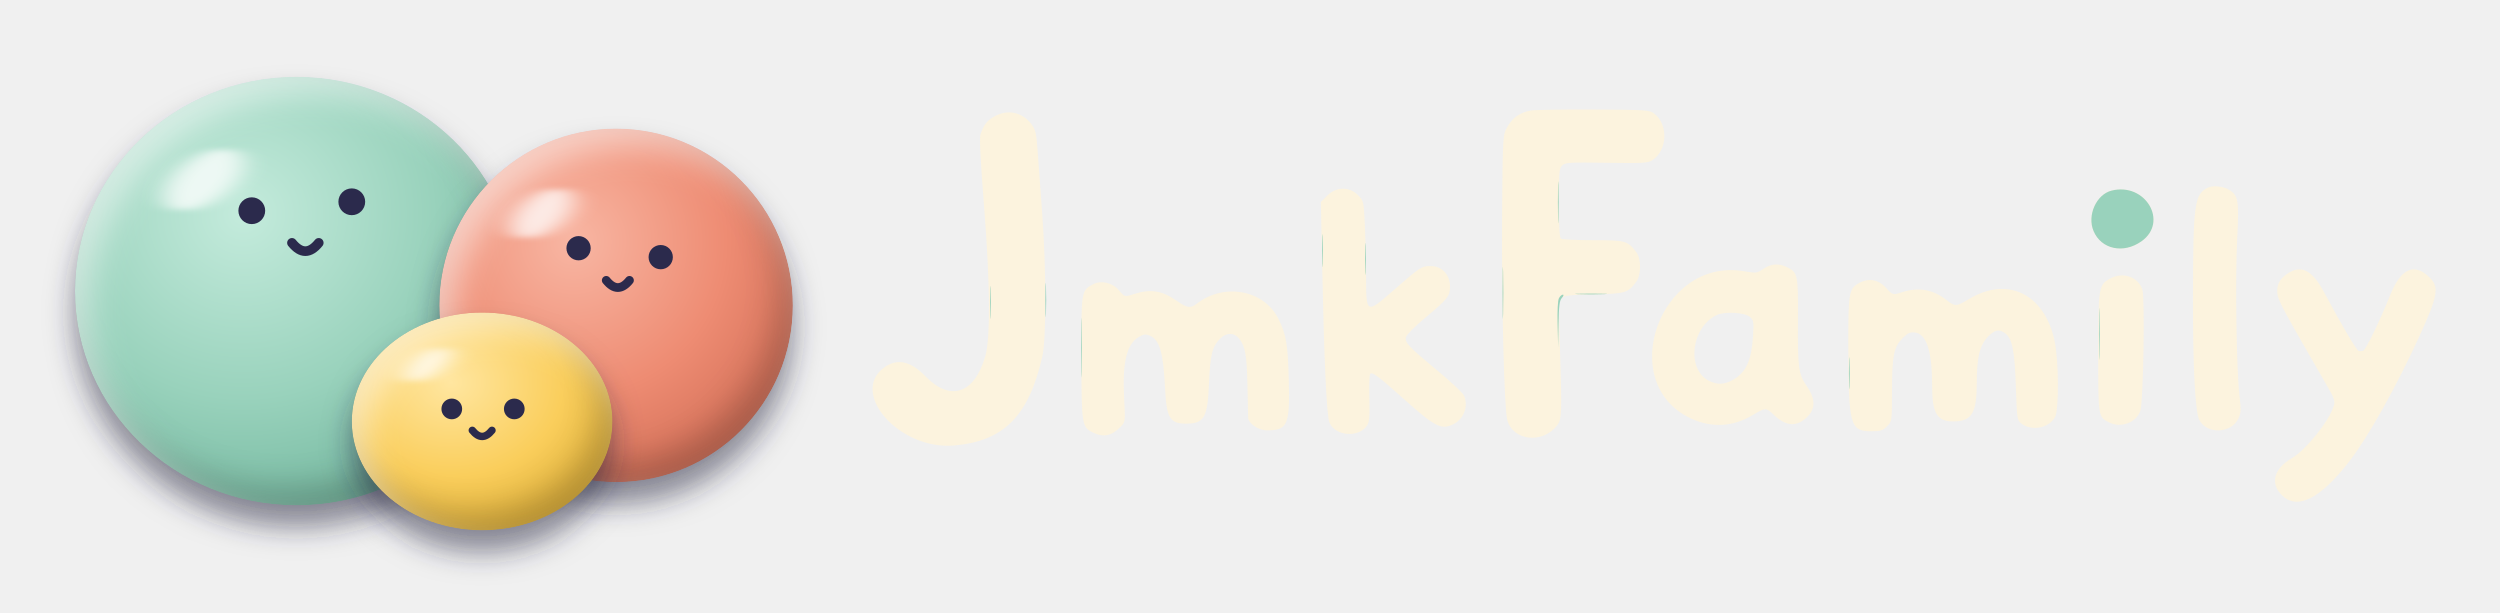
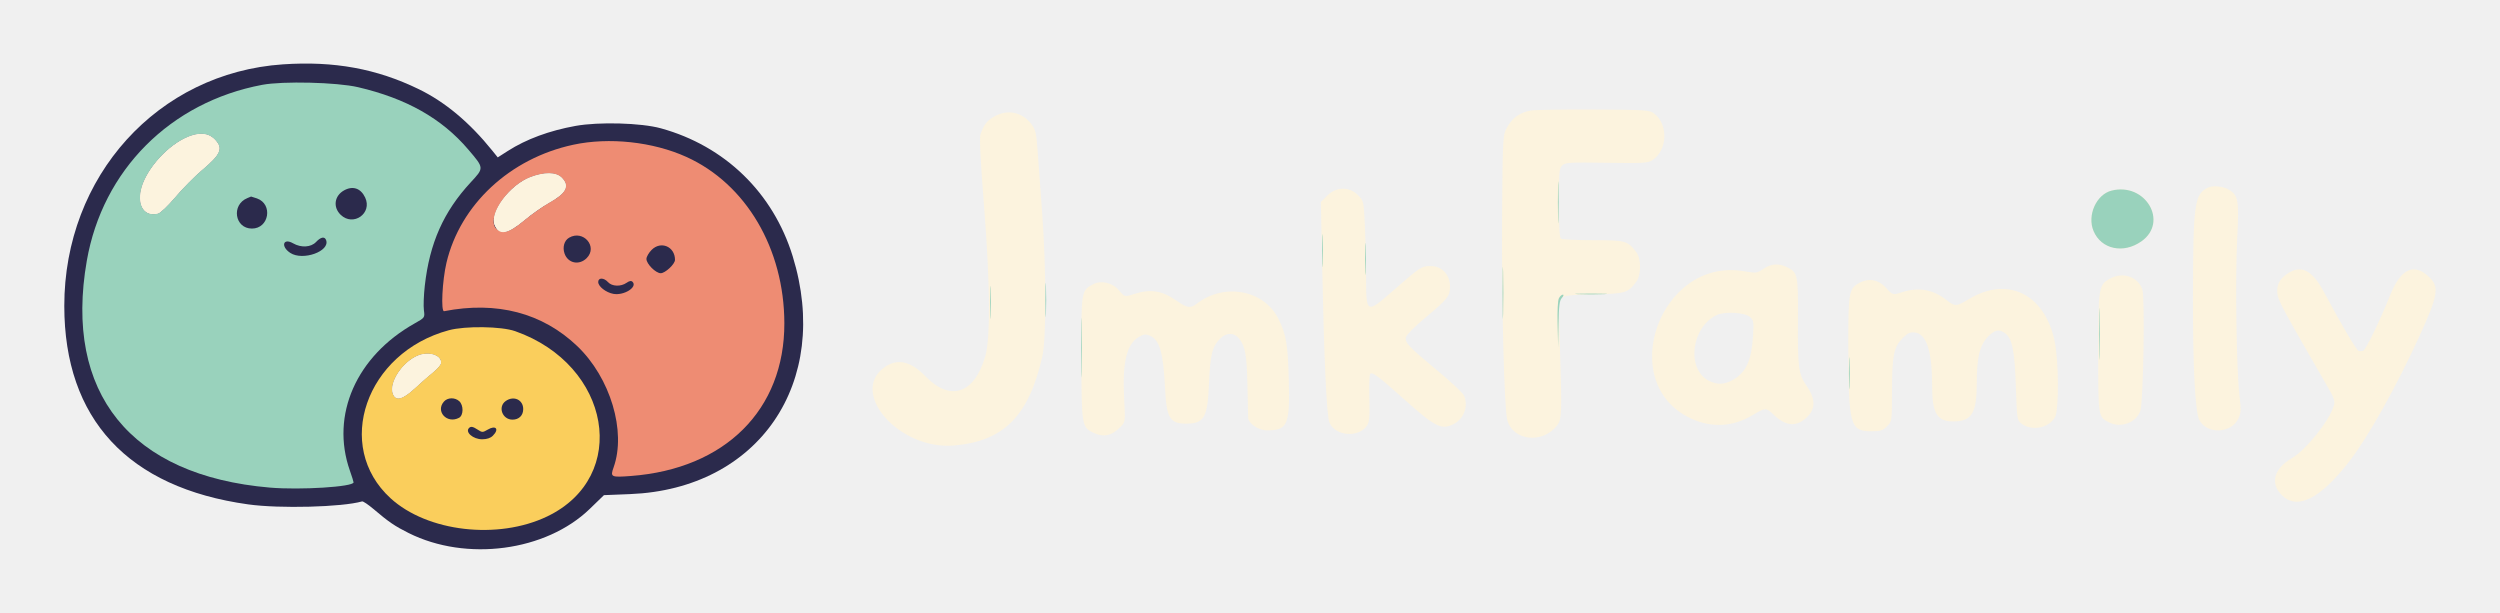
<svg xmlns="http://www.w3.org/2000/svg" viewBox="0 0 1400 343" role="img" aria-label="JmkFamily">
  <defs>
-     <radialGradient id="dgt" cx="38%" cy="32%" r="78%">
-       <stop offset="0" stop-color="#C4EBDC" />
-       <stop offset=".55" stop-color="#99D2BC" />
-       <stop offset="1" stop-color="#6FB49B" />
-     </radialGradient>
-     <radialGradient id="dgc" cx="38%" cy="32%" r="78%">
-       <stop offset="0" stop-color="#F8B6A3" />
-       <stop offset=".55" stop-color="#EE8C73" />
-       <stop offset="1" stop-color="#CF6A52" />
-     </radialGradient>
-     <radialGradient id="dgy" cx="38%" cy="32%" r="78%">
-       <stop offset="0" stop-color="#FFE6A0" />
-       <stop offset=".55" stop-color="#FACE5C" />
-       <stop offset="1" stop-color="#DFAE33" />
-     </radialGradient>
-     <filter id="dclay" x="-20%" y="-20%" width="140%" height="150%" color-interpolation-filters="sRGB">
-       <feGaussianBlur in="SourceAlpha" stdDeviation="9" result="b" />
-       <feOffset in="b" dx="-7" dy="-9" result="o1" />
-       <feComposite in="SourceAlpha" in2="o1" operator="out" result="sh" />
-       <feFlood flood-color="#000" flood-opacity=".22" />
-       <feComposite in2="sh" operator="in" result="inShadow" />
-       <feOffset in="b" dx="8" dy="10" result="o2" />
-       <feComposite in="SourceAlpha" in2="o2" operator="out" result="hl" />
-       <feFlood flood-color="#fff" flood-opacity=".55" />
-       <feComposite in2="hl" operator="in" result="inLight" />
-       <feMerge>
-         <feMergeNode in="SourceGraphic" />
-         <feMergeNode in="inShadow" />
-         <feMergeNode in="inLight" />
-       </feMerge>
-       <feComposite in2="SourceAlpha" operator="in" />
-     </filter>
-     <filter id="ddrop" x="-30%" y="-30%" width="160%" height="170%">
-       <feGaussianBlur stdDeviation="8" />
-     </filter>
-     <filter id="dsoft" x="-50%" y="-50%" width="200%" height="200%">
-       <feGaussianBlur stdDeviation="5" />
-     </filter>
+     <clipPath id="cd">
+       <path d="M 158.500 36.032 C 88.375 40.766, 35.967 98.660, 36.006 171.349 C 36.039 234.639, 71.651 273.063, 138.977 282.453 C 156.636 284.916, 191.506 284.008, 202.770 280.792 C 203.333 280.632, 206.203 282.547, 209.147 285.048 C 217.701 292.316, 221.039 294.597, 228.818 298.488 C 261.174 314.676, 305.728 308.741, 330.274 284.973 L 338.216 277.283 352.858 276.697 C 424.957 273.814, 465.698 214.214, 443.908 143.500 C 432.947 107.930, 405.937 81.724, 370.054 71.845 C 359.021 68.808, 335.426 68.147, 322.312 70.508 C 307.647 73.149, 294.690 77.938, 284.393 84.525 L 278.741 88.141 275.663 84.321 C 262.968 68.563, 249.261 57.107, 234.535 49.945 C 210.901 38.453, 187.116 34.101, 158.500 36.032" />
+     </clipPath>
  </defs>
  <g id="symbol">
-     <g>
-       <ellipse cx="166" cy="175" rx="124" ry="120" fill="#1E1D38" opacity="0.5" filter="url(#ddrop)" />
-       <ellipse cx="166" cy="163" rx="124" ry="120" fill="url(#dgt)" filter="url(#dclay)" />
-       <ellipse cx="113.92" cy="100.6" rx="24.8" ry="13.2" transform="rotate(-32 113.92 100.6)" fill="#fff" opacity=".75" filter="url(#dsoft)" />
-       <circle cx="141" cy="118" r="7.5" fill="#2B2A4C" />
-       <circle cx="197" cy="113" r="7.5" fill="#2B2A4C" />
-       <path d="M163.5 136 Q171 145.3 178.5 136" fill="none" stroke="#2B2A4C" stroke-width="5.4" stroke-linecap="round" />
-     </g>
-     <g>
-       <ellipse cx="345" cy="183" rx="99" ry="99" fill="#1E1D38" opacity="0.5" filter="url(#ddrop)" />
-       <ellipse cx="345" cy="171" rx="99" ry="99" fill="url(#dgc)" filter="url(#dclay)" />
-       <ellipse cx="303.42" cy="119.52" rx="19.8" ry="10.89" transform="rotate(-32 303.42 119.52)" fill="#fff" opacity=".75" filter="url(#dsoft)" />
-       <circle cx="324" cy="139" r="6.8" fill="#2B2A4C" />
-       <circle cx="370" cy="144" r="6.8" fill="#2B2A4C" />
-       <path d="M339.5 157 Q346 165.06 352.5 157" fill="none" stroke="#2B2A4C" stroke-width="4.896" stroke-linecap="round" />
-     </g>
-     <g>
-       <ellipse cx="270" cy="248" rx="73" ry="61" fill="#1E1D38" opacity="0.5" filter="url(#ddrop)" />
-       <ellipse cx="270" cy="236" rx="73" ry="61" fill="url(#dgy)" filter="url(#dclay)" />
-       <ellipse cx="239.34" cy="204.28" rx="14.6" ry="6.71" transform="rotate(-32 239.34 204.28)" fill="#fff" opacity=".75" filter="url(#dsoft)" />
-       <circle cx="253" cy="229" r="5.8" fill="#2B2A4C" />
-       <circle cx="288" cy="229" r="5.8" fill="#2B2A4C" />
-       <path d="M264.5 241 Q270 247.82 275.5 241" fill="none" stroke="#2B2A4C" stroke-width="4.176" stroke-linecap="round" />
+     <path fill="#2B2A4C" fill-rule="evenodd" d="M 158.500 36.032 C 88.375 40.766, 35.967 98.660, 36.006 171.349 C 36.039 234.639, 71.651 273.063, 138.977 282.453 C 156.636 284.916, 191.506 284.008, 202.770 280.792 C 203.333 280.632, 206.203 282.547, 209.147 285.048 C 217.701 292.316, 221.039 294.597, 228.818 298.488 C 261.174 314.676, 305.728 308.741, 330.274 284.973 L 338.216 277.283 352.858 276.697 C 424.957 273.814, 465.698 214.214, 443.908 143.500 C 432.947 107.930, 405.937 81.724, 370.054 71.845 C 359.021 68.808, 335.426 68.147, 322.312 70.508 C 307.647 73.149, 294.690 77.938, 284.393 84.525 L 278.741 88.141 275.663 84.321 C 262.968 68.563, 249.261 57.107, 234.535 49.945 C 210.901 38.453, 187.116 34.101, 158.500 36.032 M 103.216 77.580 C 92.190 83.074, 81.255 96.034, 78.948 106.340 C 76.897 115.509, 81.132 121.439, 88.425 119.608 C 89.806 119.261, 94.029 115.232, 98.233 110.250 C 102.293 105.437, 108.932 98.718, 112.986 95.319 C 123.769 86.275, 125.119 82.965, 120.077 77.923 C 116.229 74.075, 110.483 73.958, 103.216 77.580 M 297 99.213 C 285.461 103.638, 274.060 118.903, 276.998 125.994 C 279.524 132.094, 284.061 131.304, 293.947 123.045 C 297.785 119.838, 303.851 115.578, 307.426 113.579 C 317.188 108.119, 319.206 104.115, 314.545 99.455 C 311.403 96.313, 304.801 96.222, 297 99.213 M 234.202 199.049 C 225.380 202.589, 217.651 214.321, 220.026 220.568 C 221.634 224.798, 225.503 223.770, 232.507 217.250 C 235.905 214.088, 240.555 210.012, 242.842 208.194 C 245.129 206.375, 247 204.082, 247 203.099 C 247 198.841, 240.134 196.669, 234.202 199.049" />
+     <g clip-path="url(#cd)">
+       <path fill="#99D2BC" fill-rule="evenodd" d="M 146.834 47.508 C 95.385 57.209, 57.466 95.245, 48.609 146.037 C 35.688 220.130, 73.041 266.394, 151.164 273.057 C 168.179 274.508, 198 272.633, 198 270.113 C 198 269.738, 197.070 266.784, 195.933 263.549 C 185.003 232.452, 199.518 199.475, 232.223 181.100 C 237.946 177.884, 237.946 177.884, 237.381 173.692 C 237.070 171.386, 237.298 165.225, 237.888 160 C 240.585 136.102, 248.383 118.551, 263.608 102.106 C 271.143 93.967, 271.162 94.207, 262.210 83.703 C 247.427 66.355, 227.585 55.139, 200.500 48.821 C 188.668 46.060, 158.435 45.321, 146.834 47.508 M 103.216 77.580 C 92.190 83.074, 81.255 96.034, 78.948 106.340 C 76.897 115.509, 81.132 121.439, 88.425 119.608 C 89.806 119.261, 94.029 115.232, 98.233 110.250 C 102.293 105.437, 108.932 98.718, 112.986 95.319 C 123.769 86.275, 125.119 82.965, 120.077 77.923 C 116.229 74.075, 110.483 73.958, 103.216 77.580 M 192.775 106.559 C 187.241 109.562, 186.317 116.014, 190.805 120.313 C 197.866 127.078, 208.662 119.411, 204.481 110.601 C 202.030 105.436, 197.639 103.919, 192.775 106.559 M 138.500 110.945 C 129.401 114.670, 131.421 128, 141.085 128 C 150.713 128, 152.984 114.282, 143.881 111.108 C 142.132 110.499, 140.656 110.029, 140.601 110.063 C 140.545 110.098, 139.600 110.495, 138.500 110.945 M 177 135.500 C 174.150 138.534, 168.654 138.856, 164.124 136.257 C 158.512 133.036, 157.059 138.027, 162.560 141.631 C 169.581 146.232, 185.011 140.683, 182.608 134.422 C 181.789 132.287, 179.628 132.703, 177 135.500" />
+       <path fill="#EE8C73" fill-rule="evenodd" d="M 321 81.059 C 285.542 88.695, 257.720 114.588, 250.028 147.112 C 247.659 157.126, 246.802 174.636, 248.699 174.267 C 278.238 168.526, 303.747 175.217, 323.253 193.822 C 341.799 211.512, 350.817 241.583, 343.617 261.724 C 341.670 267.172, 342.128 267.399, 353.350 266.550 C 406.106 262.561, 439.353 229.443, 439.238 180.997 C 439.140 139.262, 417.807 103.030, 384.421 87.892 C 365.644 79.378, 341.091 76.733, 321 81.059 M 297 99.213 C 282.595 104.737, 270.639 125.144, 279.454 129.161 C 283.100 130.822, 285.978 129.607, 294.082 122.983 C 298.162 119.648, 304.296 115.350, 307.713 113.432 C 317.185 108.114, 319.161 104.070, 314.545 99.455 C 311.403 96.313, 304.801 96.222, 297 99.213 M 318.695 133.111 C 315.980 134.690, 314.905 138.429, 316.144 141.984 C 318.050 147.452, 324.340 148.751, 328.545 144.545 C 334.947 138.144, 326.632 128.493, 318.695 133.111 M 364.923 139.923 C 363.315 141.531, 362 143.815, 362 145 C 362 147.784, 367.216 153, 370 153 C 372.532 153, 378 147.881, 378 145.511 C 378 138.090, 370.122 134.724, 364.923 139.923 M 335 157.927 C 335 160.406, 339.292 163.776, 343.440 164.555 C 349.361 165.666, 357.178 160.778, 354.217 157.817 C 353.486 157.086, 352.471 157.257, 350.862 158.384 C 347.666 160.623, 342.707 160.439, 340.500 158 C 338.156 155.410, 335 155.369, 335 157.927" />
+       <path fill="#FACE5C" fill-rule="evenodd" d="M 251.322 184.935 C 204.864 197.480, 186.735 249.795, 218.717 279.024 C 239.325 297.859, 278.841 302.443, 306.441 289.199 C 353.005 266.856, 342.194 204.340, 288.500 185.456 C 280.726 182.722, 260.562 182.440, 251.322 184.935 M 234.202 199.049 C 225.380 202.589, 217.651 214.321, 220.026 220.568 C 221.634 224.798, 225.503 223.770, 232.507 217.250 C 235.905 214.088, 240.555 210.012, 242.842 208.194 C 245.129 206.375, 247 204.082, 247 203.099 C 247 198.841, 240.134 196.669, 234.202 199.049 M 248.655 224.829 C 243.674 230.332, 250.335 237.567, 257.066 233.965 C 259.611 232.603, 259.676 226.921, 257.171 224.655 C 254.756 222.469, 250.716 222.552, 248.655 224.829 M 283.223 224.557 C 278.645 227.763, 281.263 235, 287 235 C 290.617 235, 293 232.650, 293 229.084 C 293 223.860, 287.713 221.412, 283.223 224.557 M 262.667 239.667 C 260.327 242.006, 264.952 246, 270 246 C 272.667 246, 274.667 245.333, 276 244 C 279.739 240.261, 277.695 237.886, 273.083 240.610 C 270.349 242.225, 269.998 242.229, 267.616 240.668 C 264.861 238.863, 263.704 238.629, 262.667 239.667" />
+       <path fill="#FCF3DE" fill-rule="evenodd" d="M 103.216 77.580 C 92.190 83.074, 81.255 96.034, 78.948 106.340 C 76.897 115.509, 81.132 121.439, 88.425 119.608 C 89.806 119.261, 94.029 115.232, 98.233 110.250 C 102.293 105.437, 108.932 98.718, 112.986 95.319 C 123.769 86.275, 125.119 82.965, 120.077 77.923 C 116.229 74.075, 110.483 73.958, 103.216 77.580 M 297 99.213 C 285.461 103.638, 274.060 118.903, 276.998 125.994 C 279.524 132.094, 284.061 131.304, 293.947 123.045 C 297.785 119.838, 303.851 115.578, 307.426 113.579 C 317.188 108.119, 319.206 104.115, 314.545 99.455 C 311.403 96.313, 304.801 96.222, 297 99.213 M 234.202 199.049 C 225.380 202.589, 217.651 214.321, 220.026 220.568 C 221.634 224.798, 225.503 223.770, 232.507 217.250 C 235.905 214.088, 240.555 210.012, 242.842 208.194 C 245.129 206.375, 247 204.082, 247 203.099 C 247 198.841, 240.134 196.669, 234.202 199.049" />
    </g>
  </g>
  <g id="wordmark">
    <path fill="#FCF3DE" fill-rule="evenodd" d="M 857 61.917 C 851.025 63.156, 847.188 65.824, 844.289 70.756 C 841.500 75.500, 841.500 75.500, 841.173 121.500 C 840.835 168.979, 842.351 228.727, 844.057 235.159 C 847.207 247.033, 864.223 248.731, 872.192 237.966 C 874.568 234.757, 874.696 230.925, 873.601 196 C 872.777 169.740, 872.823 168.425, 874.619 166.846 C 876.163 165.489, 879.396 165.131, 892.677 164.846 C 910.239 164.470, 911.631 164.054, 916.325 157.766 C 919.103 154.046, 919.147 145.013, 916.406 141.341 C 911.537 134.821, 910.401 134.500, 892.165 134.500 C 882.999 134.500, 874.938 134.136, 874.250 133.691 C 873.321 133.090, 873 127.927, 873 113.596 C 873 95.829, 873.152 94.173, 874.925 92.568 C 876.662 90.996, 879.091 90.858, 899.709 91.163 C 920.399 91.468, 922.829 91.329, 925.331 89.696 C 933.878 84.117, 934.372 69.503, 926.217 63.500 C 923.647 61.608, 921.795 61.492, 892 61.345 C 874.675 61.260, 858.925 61.517, 857 61.917 M 556.454 65.445 C 552.501 67.814, 551.038 69.742, 549.074 75.174 C 548.400 77.040, 549.019 89.446, 551.121 116.174 C 554.461 158.633, 554.698 189.404, 551.764 199.500 C 545.599 220.716, 532.102 225.115, 518 210.502 C 510.224 202.445, 502.787 200.680, 495.898 205.258 C 474.775 219.295, 503.369 252.189, 534.337 249.478 C 562.163 247.042, 576.089 232.996, 583.693 199.698 C 585.964 189.754, 585.932 151.090, 583.628 119.500 C 582.665 106.300, 581.505 90.433, 581.050 84.241 C 580.318 74.281, 579.916 72.578, 577.560 69.489 C 572.300 62.594, 563.896 60.983, 556.454 65.445 M 1236.096 105.211 C 1228.834 109.106, 1228.142 114.442, 1228.056 167.170 C 1227.994 205.373, 1229.314 230.773, 1231.590 235.173 C 1235.801 243.317, 1249.468 242.856, 1253.463 234.436 C 1254.999 231.200, 1255.069 229.706, 1254.082 221.336 C 1252.411 207.166, 1251.670 156.138, 1252.813 134.003 C 1253.920 112.583, 1253.476 109.668, 1248.622 106.488 C 1245.209 104.252, 1239.054 103.624, 1236.096 105.211 M 743.242 109.558 L 739.684 113.116 740.365 146.808 C 741.467 201.327, 742.907 232.841, 744.466 236.573 C 747.692 244.294, 760.923 245.346, 765.572 238.250 C 766.877 236.258, 767.111 233.448, 766.845 222.979 C 766.665 215.922, 766.870 209.797, 767.299 209.367 C 768.527 208.140, 771.821 210.611, 786.657 223.890 C 803.741 239.181, 807.325 240.952, 814.094 237.451 C 819.869 234.465, 822.446 227.268, 819.811 221.483 C 819.156 220.048, 812.744 214.002, 805.561 208.049 C 788.837 194.189, 786.581 191.806, 787.336 188.798 C 787.667 187.479, 792.332 182.784, 798.083 177.983 C 810.827 167.343, 812 165.862, 812 160.400 C 812 153.830, 807.441 149, 801.241 149 C 796.029 149, 795.540 149.320, 780.045 162.862 C 765.118 175.908, 765 175.843, 765 154.576 C 765 146.733, 764.702 134.058, 764.339 126.408 C 763.677 112.500, 763.677 112.500, 760.439 109.250 C 755.578 104.373, 748.297 104.503, 743.242 109.558 M 1182.500 106.733 C 1173.944 108.875, 1168.701 120.563, 1172.364 129.329 C 1176.665 139.622, 1189.091 142.308, 1199.220 135.134 C 1214.558 124.273, 1201.441 101.990, 1182.500 106.733 M 987.527 150.546 C 983.855 153.038, 983.617 153.066, 976.440 151.860 C 929.671 144.002, 904.375 214.434, 946.831 234.302 C 958.441 239.735, 970.481 239.093, 981.506 232.454 C 988.489 228.249, 989.136 228.223, 992.983 231.983 C 1000.154 238.993, 1006.426 239.340, 1012.445 233.058 C 1016.738 228.577, 1016.542 223.062, 1011.852 216.318 C 1007.127 209.525, 1006.671 206.120, 1006.847 179 C 1007.008 154.030, 1006.728 152.631, 1000.986 149.752 C 996.132 147.317, 991.919 147.566, 987.527 150.546 M 1280.912 153.280 C 1276.472 156.273, 1274.822 159.595, 1275.339 164.500 C 1275.737 168.265, 1278.448 173.286, 1303.594 216.819 C 1307.163 222.997, 1307.690 224.595, 1306.978 227.077 C 1304.569 235.475, 1291.455 251.891, 1283.367 256.631 C 1273.373 262.487, 1271.162 270.624, 1277.769 277.231 C 1286.391 285.852, 1299.132 279.537, 1315.477 258.543 C 1326.169 244.808, 1342.144 216.249, 1355.214 187.500 C 1365.228 165.473, 1366.019 160.819, 1360.659 155.459 C 1352.125 146.925, 1344.508 150.259, 1338.554 165.135 C 1332.756 179.620, 1324.894 195.827, 1323.382 196.407 C 1322.622 196.699, 1321.436 196.721, 1320.746 196.456 C 1319.528 195.989, 1311.128 181.695, 1301.470 163.654 C 1294.770 151.141, 1288.661 148.058, 1280.912 153.280 M 1181.984 155.835 C 1175.192 159.412, 1175.003 160.536, 1175.002 197.527 C 1175 233.685, 1174.952 233.372, 1181.011 236.506 C 1187.658 239.943, 1196.458 236.672, 1198.612 229.963 C 1200.295 224.721, 1201.230 166.440, 1199.702 162.035 C 1197.282 155.059, 1188.976 152.153, 1181.984 155.835 M 1040.381 158.910 C 1035.412 161.939, 1034.995 164.683, 1035.054 193.899 C 1035.144 238.314, 1036.011 241.500, 1048 241.500 C 1053.176 241.500, 1054.317 241.137, 1056.727 238.726 C 1059.500 235.951, 1059.500 235.951, 1059.523 218.726 C 1059.548 199.010, 1060.515 194.285, 1065.555 189.245 C 1068.247 186.553, 1069.591 185.932, 1072.184 186.184 C 1078.842 186.831, 1082 196.547, 1082 216.382 C 1082 231.402, 1084.759 236, 1093.772 236 C 1104.202 236, 1107 231.406, 1107 214.280 C 1107 199.910, 1108.704 193.096, 1113.497 188.303 C 1117.120 184.680, 1119.443 184.221, 1122.679 186.488 C 1126.813 189.383, 1128.208 196.103, 1128.877 216.341 C 1129.477 234.480, 1129.586 235.252, 1131.821 237.059 C 1137.485 241.639, 1147.393 239.818, 1150.819 233.567 C 1153.074 229.454, 1152.927 202.091, 1150.591 191.024 C 1145.013 164.593, 1124.279 154.428, 1102.588 167.489 C 1095.495 171.760, 1094.783 171.788, 1089.984 167.988 C 1082.533 162.086, 1074.366 160.664, 1065.105 163.655 C 1059.979 165.310, 1059.979 165.310, 1056.143 161.155 C 1051.658 156.297, 1045.990 155.489, 1040.381 158.910 M 612.096 159.209 C 605.479 162.764, 605.493 162.680, 605.572 200.332 C 605.653 238.436, 605.783 239.246, 612.357 242.365 C 618.170 245.124, 622.874 244.001, 627.856 238.667 C 630.170 236.191, 630.200 235.903, 629.504 222.822 C 628.448 202.970, 630.963 192.591, 637.779 188.669 C 640.505 187.100, 641.528 186.976, 643.839 187.933 C 649.407 190.240, 651.449 197.331, 652.461 217.882 C 653.267 234.232, 655.246 237.389, 664.603 237.247 C 674.423 237.099, 676.260 233.743, 677.058 214.500 C 677.725 198.438, 678.831 194.078, 683.400 189.510 C 686.787 186.122, 691.199 186.167, 693.912 189.616 C 697.373 194.015, 698.224 198.835, 698.573 216 C 698.757 225.075, 698.929 233.097, 698.954 233.827 C 699.069 237.137, 704.733 241, 709.473 241 C 721.096 241, 722.398 237.998, 721.722 212.756 C 721.182 192.608, 720.274 187.273, 715.890 178.494 C 707.786 162.268, 685.420 158.185, 670.115 170.137 C 666.753 172.764, 664.682 172.479, 659.252 168.643 C 650.842 162.702, 644.408 161.650, 635.018 164.683 C 629.807 166.366, 629.807 166.366, 626.634 162.586 C 623.035 158.299, 616.580 156.800, 612.096 159.209 M 961.500 176.368 C 947.069 183.084, 944.188 206.802, 957.020 213.248 C 961.676 215.588, 965.683 215.430, 970.470 212.718 C 977.814 208.559, 980.882 201.810, 981.709 188 C 982.176 180.187, 982.041 179.341, 980.035 177.529 C 977.235 174.998, 965.960 174.293, 961.500 176.368" />
    <path fill="#99D2BC" fill-rule="evenodd" d="M 872.417 113.500 C 872.418 123.950, 872.566 128.089, 872.746 122.698 C 872.926 117.307, 872.925 108.757, 872.744 103.698 C 872.563 98.639, 872.416 103.050, 872.417 113.500 M 1182.500 106.733 C 1173.944 108.875, 1168.701 120.563, 1172.364 129.329 C 1176.665 139.622, 1189.091 142.308, 1199.220 135.134 C 1214.558 124.273, 1201.441 101.990, 1182.500 106.733 M 740.400 140.500 C 740.401 148.750, 740.556 151.992, 740.744 147.704 C 740.932 143.417, 740.931 136.667, 740.742 132.704 C 740.552 128.742, 740.399 132.250, 740.400 140.500 M 764.397 145 C 764.397 152.975, 764.553 156.238, 764.743 152.250 C 764.932 148.262, 764.932 141.738, 764.743 137.750 C 764.553 133.762, 764.397 137.025, 764.397 145 M 841.430 164 C 841.430 176.925, 841.573 182.213, 841.747 175.750 C 841.921 169.287, 841.921 158.712, 841.747 152.250 C 841.573 145.787, 841.430 151.075, 841.430 164 M 585.402 168 C 585.402 176.525, 585.556 180.012, 585.743 175.750 C 585.931 171.488, 585.931 164.512, 585.743 160.250 C 585.556 155.988, 585.402 159.475, 585.402 168 M 554.400 169.500 C 554.401 177.750, 554.556 180.992, 554.744 176.704 C 554.932 172.417, 554.931 165.667, 554.742 161.704 C 554.552 157.742, 554.399 161.250, 554.400 169.500 M 883.750 164.743 C 887.737 164.932, 894.263 164.932, 898.250 164.743 C 902.237 164.553, 898.975 164.397, 891 164.397 C 883.025 164.397, 879.763 164.553, 883.750 164.743 M 1175.430 187 C 1175.430 199.925, 1175.573 205.213, 1175.747 198.750 C 1175.921 192.287, 1175.921 181.712, 1175.747 175.250 C 1175.573 168.787, 1175.430 174.075, 1175.430 187 M 873.005 166.990 C 872.360 168.197, 872.063 174.005, 872.253 181.740 L 872.565 194.500 872.783 181.579 C 872.958 171.173, 873.322 168.301, 874.655 166.829 C 875.588 165.798, 875.821 165, 875.190 165 C 874.574 165, 873.591 165.896, 873.005 166.990 M 605.438 194.500 C 605.437 209.350, 605.576 215.564, 605.747 208.310 C 605.918 201.055, 605.918 188.905, 605.748 181.310 C 605.578 173.714, 605.438 179.650, 605.438 194.500 M 1035.397 209 C 1035.397 216.975, 1035.553 220.238, 1035.743 216.250 C 1035.932 212.262, 1035.932 205.738, 1035.743 201.750 C 1035.553 197.762, 1035.397 201.025, 1035.397 209" />
  </g>
</svg>
